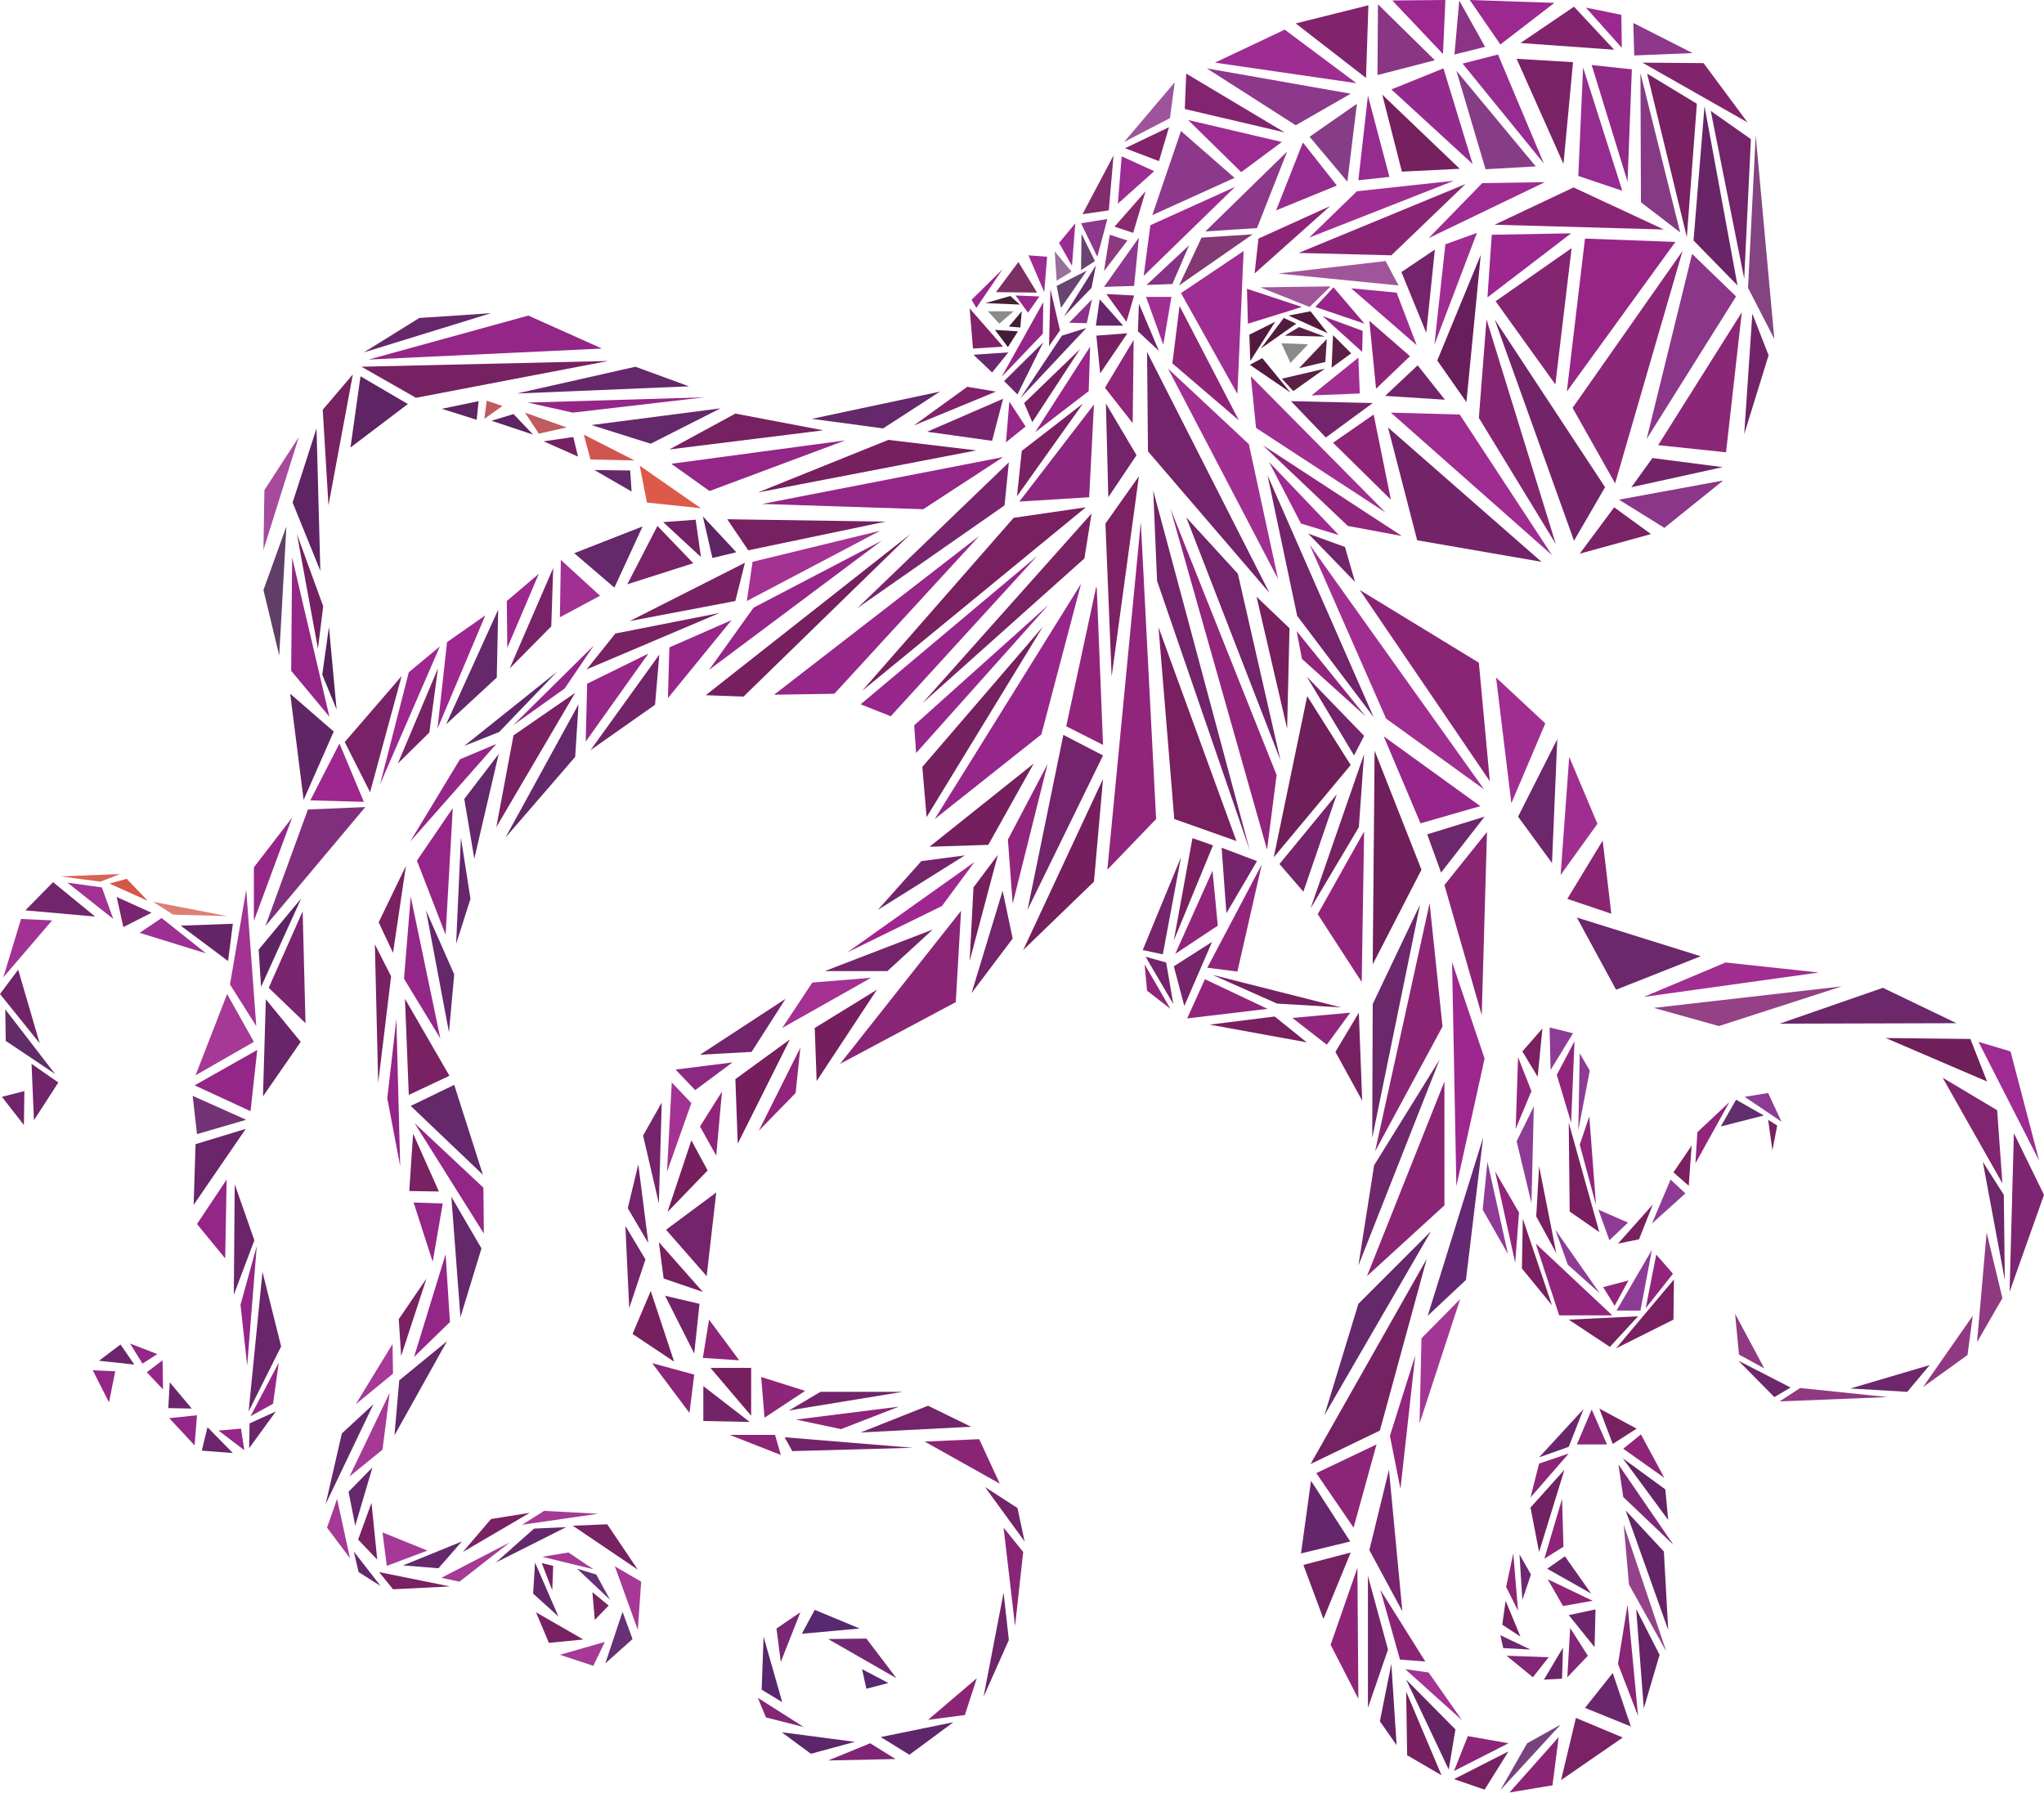
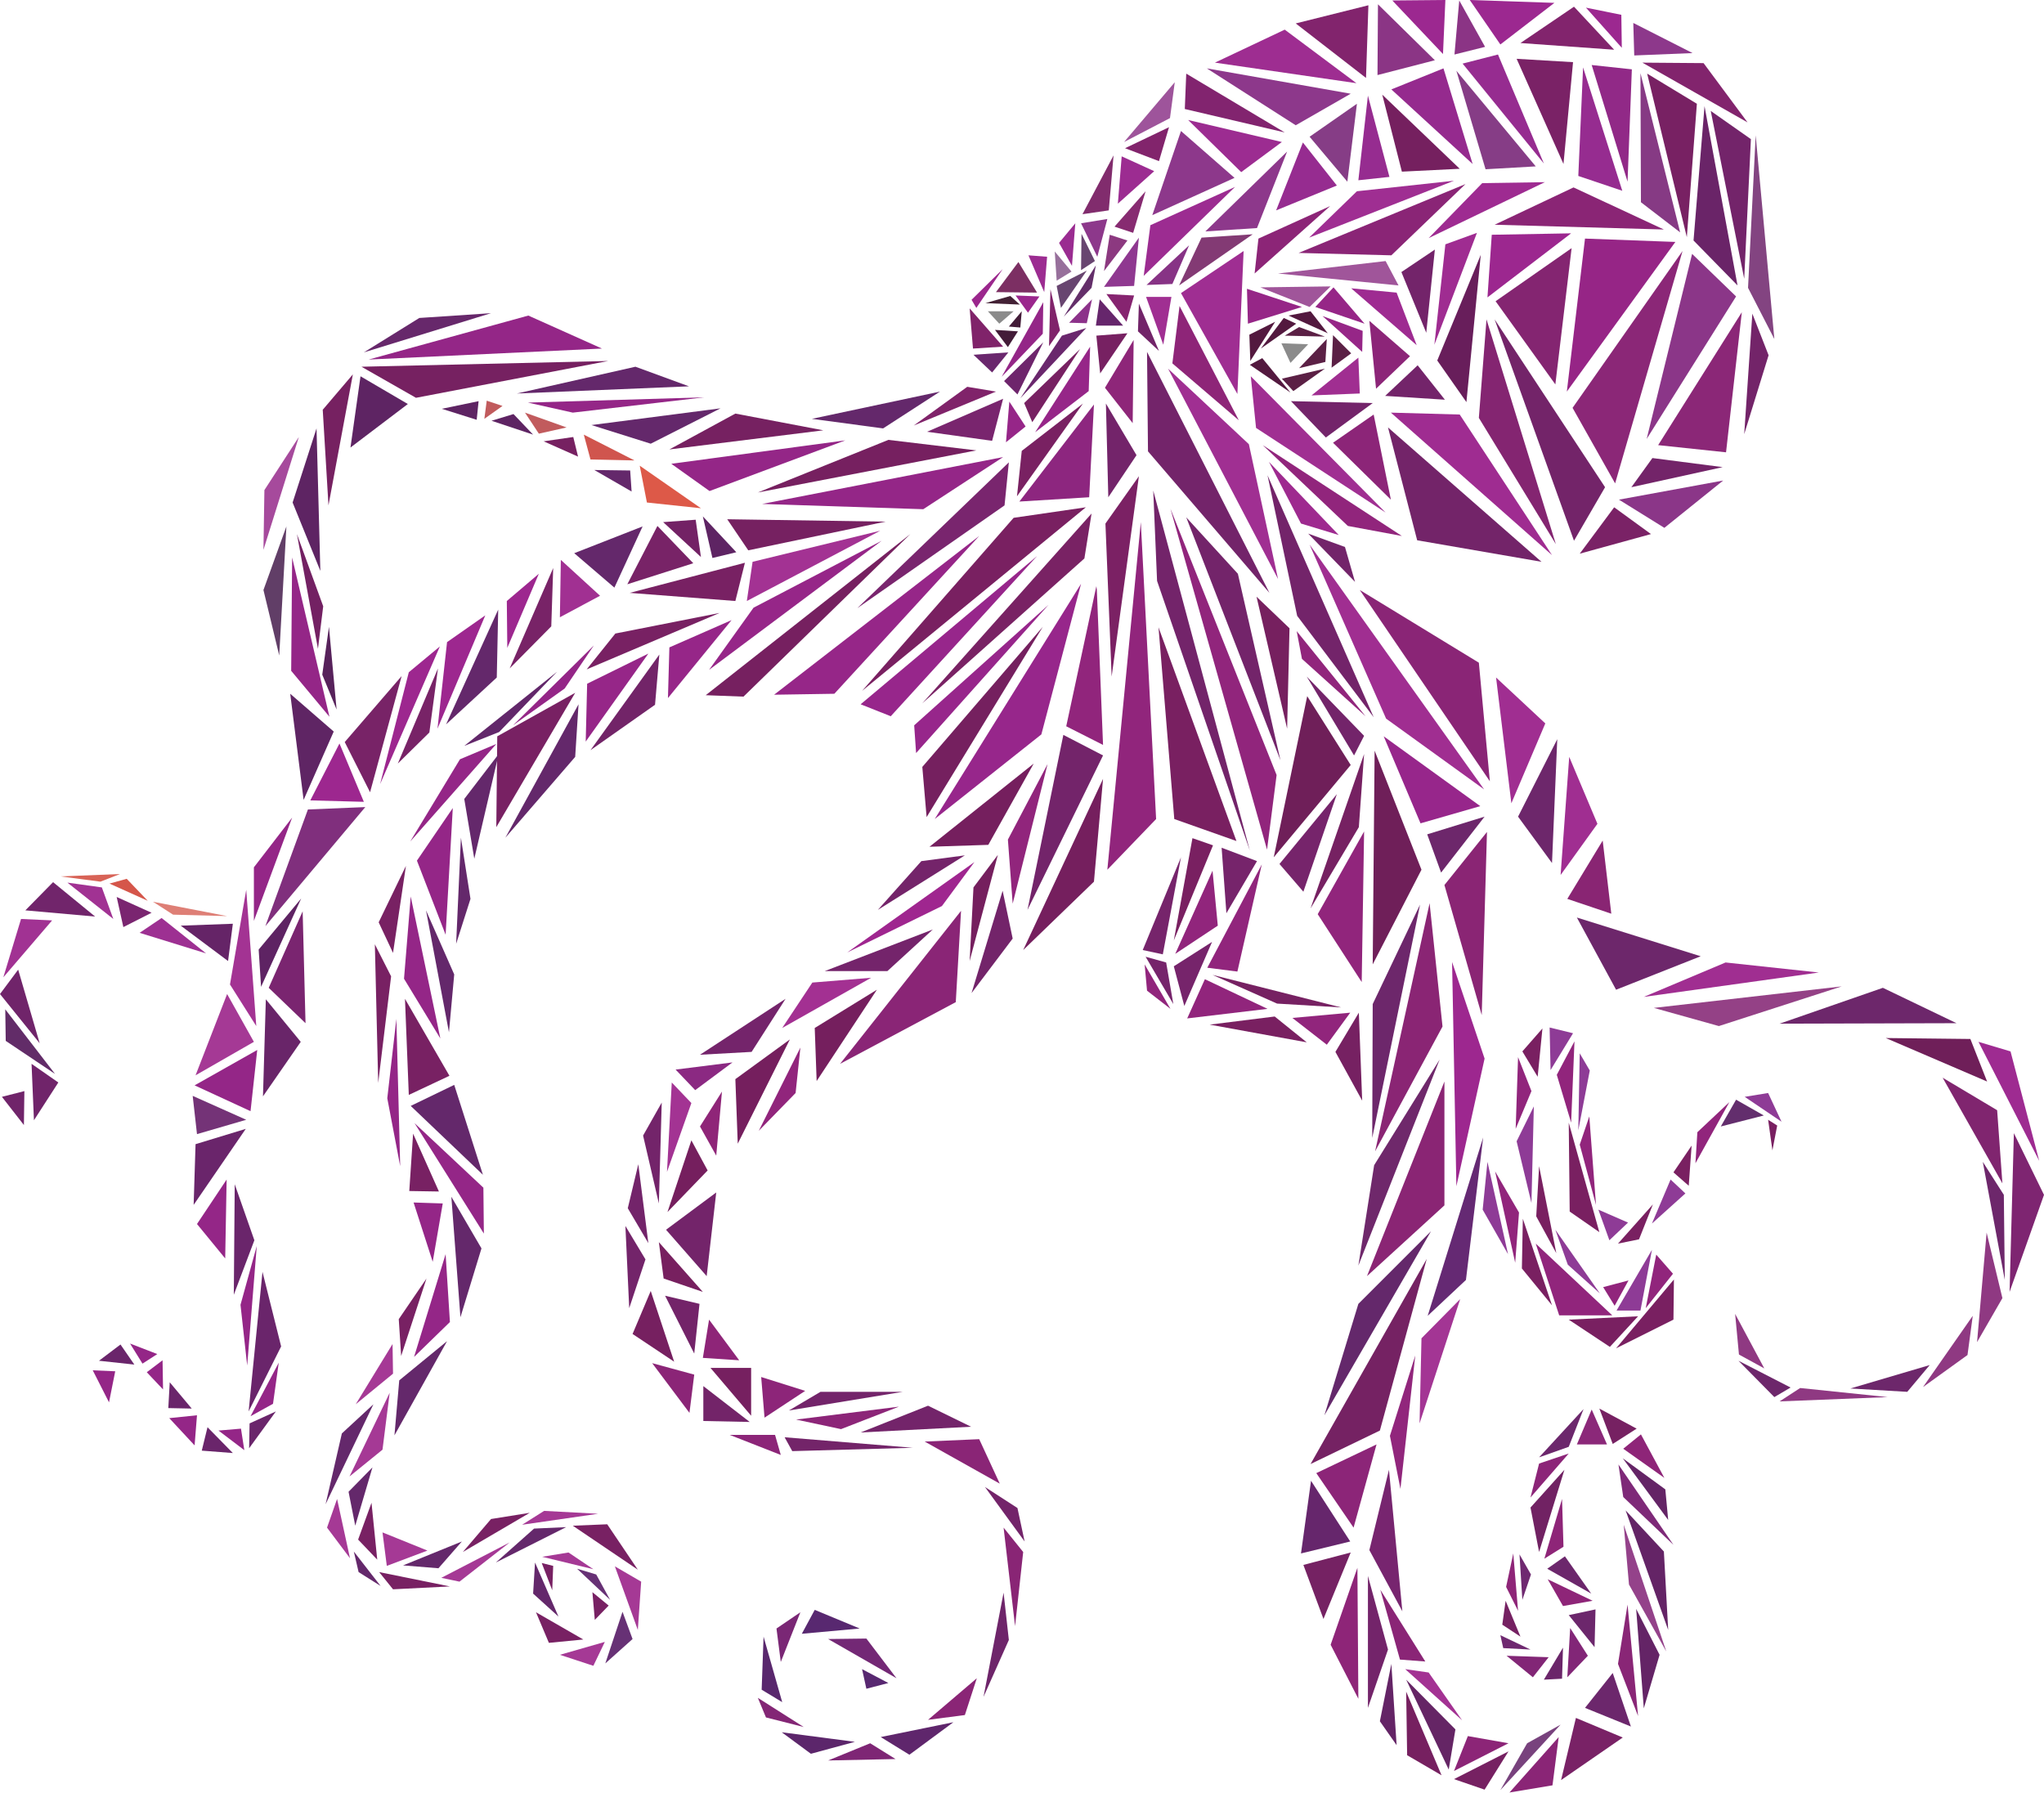
<svg xmlns="http://www.w3.org/2000/svg" version="1.1" id="Layer_1" x="0px" y="0px" viewBox="0 0 427.5 374.9" style="enable-background:new 0 0 427.5 374.9;" xml:space="preserve">
  <style type="text/css">
	.st0{fill:#834481;}
	.st1{fill:#6A2468;}
	.st2{fill:#782163;}
	.st3{fill:#863A84;}
	.st4{fill:#82246D;}
	.st5{fill:#8D388B;}
	.st6{fill:#9C2890;}
	.st7{fill:#8B3485;}
	.st8{fill:#912987;}
	.st9{fill:#962C90;}
	.st10{fill:#7A2266;}
	.st11{fill:#863D86;}
	.st12{fill:#952A8E;}
	.st13{fill:#8B3585;}
	.st14{fill:#9E2D91;}
	.st15{fill:#75205F;}
	.st16{fill:#82246F;}
	.st17{fill:#9C2C91;}
	.st18{fill:#833A74;}
	.st19{fill:#873385;}
	.st20{fill:#9F2E92;}
	.st21{fill:#8C2577;}
	.st22{fill:#732469;}
	.st23{fill:#8B2777;}
	.st24{fill:#962586;}
	.st25{fill:#8A2575;}
	.st26{fill:#9E2B91;}
	.st27{fill:#8A2576;}
	.st28{fill:#962687;}
	.st29{fill:#A02E91;}
	.st30{fill:#73246A;}
	.st31{fill:#A02F92;}
	.st32{fill:#8C2578;}
	.st33{fill:#A0559A;}
	.st34{fill:#53193F;}
	.st35{fill:#9C278F;}
	.st36{fill:#9F2C91;}
	.st37{fill:#681E5B;}
	.st38{fill:#842571;}
	.st39{fill:#8B3688;}
	.st40{fill:#91257C;}
	.st41{fill:#9E2A8F;}
	.st42{fill:#6D276B;}
	.st43{fill:#892573;}
	.st44{fill:#944186;}
	.st45{fill:#6F1F59;}
	.st46{fill:#80256F;}
	.st47{fill:#7E2571;}
	.st48{fill:#8F3982;}
	.st49{fill:#97268B;}
	.st50{fill:#8A2574;}
	.st51{fill:#9D278F;}
	.st52{fill:#652973;}
	.st53{fill:#A33594;}
	.st54{fill:#91267C;}
	.st55{fill:#77256F;}
	.st56{fill:#A33293;}
	.st57{fill:#762162;}
	.st58{fill:#6F286B;}
	.st59{fill:#64286B;}
	.st60{fill:#752263;}
	.st61{fill:#66266C;}
	.st62{fill:#8E2578;}
	.st63{fill:#642466;}
	.st64{fill:#762060;}
	.st65{fill:#652565;}
	.st66{fill:#78427D;}
	.st67{fill:#792266;}
	.st68{fill:#6C276C;}
	.st69{fill:#892676;}
	.st70{fill:#94428A;}
	.st71{fill:#7E2978;}
	.st72{fill:#8B2879;}
	.st73{fill:#712263;}
	.st74{fill:#822677;}
	.st75{fill:#6B266A;}
	.st76{fill:#822676;}
	.st77{fill:#6F2970;}
	.st78{fill:#752162;}
	.st79{fill:#5B2045;}
	.st80{fill:#8B8B8B;}
	.st81{fill:#9E549B;}
	.st82{fill:#722469;}
	.st83{fill:#862470;}
	.st84{fill:#8F3890;}
	.st85{fill:#82246C;}
	.st86{fill:#812C6D;}
	.st87{fill:#872B71;}
	.st88{fill:#8C3980;}
	.st89{fill:#9A2C91;}
	.st90{fill:#684570;}
	.st91{fill:#642F6A;}
	.st92{fill:#97709B;}
	.st93{fill:#80236A;}
	.st94{fill:#942687;}
	.st95{fill:#6E256C;}
	.st96{fill:#6A276D;}
	.st97{fill:#772162;}
	.st98{fill:#8C328A;}
	.st99{fill:#962688;}
	.st100{fill:#8E2679;}
	.st101{fill:#8D267F;}
	.st102{fill:#792162;}
	.st103{fill:#79256E;}
	.st104{fill:#762161;}
	.st105{fill:#67286B;}
	.st106{fill:#5E2463;}
	.st107{fill:#A64A9C;}
	.st108{fill:#732163;}
	.st109{fill:#613E67;}
	.st110{fill:#57225B;}
	.st111{fill:#5F2564;}
	.st112{fill:#802F7D;}
	.st113{fill:#692569;}
	.st114{fill:#6A256B;}
	.st115{fill:#A33393;}
	.st116{fill:#A53995;}
	.st117{fill:#743377;}
	.st118{fill:#652467;}
	.st119{fill:#9D3092;}
	.st120{fill:#7A2570;}
	.st121{fill:#A13293;}
	.st122{fill:#71256B;}
	.st123{fill:#70246A;}
	.st124{fill:#622C68;}
	.st125{fill:#D86357;}
	.st126{fill:#D5564A;}
	.st127{fill:#DE7F76;}
	.st128{fill:#C15B5D;}
	.st129{fill:#D0554E;}
	.st130{fill:#DD5948;}
	.st131{fill:#732265;}
	.st132{fill:#782367;}
	.st133{fill:#A13092;}
	.st134{fill:#722468;}
	.st135{fill:#62276A;}
	.st136{fill:#673175;}
	.st137{fill:#792061;}
	.st138{fill:#792264;}
	.st139{fill:#7B2164;}
	.st140{fill:#751F5E;}
	.st141{fill:#9F268F;}
	.st142{fill:#74246A;}
	.st143{fill:#74246B;}
	.st144{fill:#A33092;}
	.st145{fill:#8B2982;}
	.st146{fill:#8F2578;}
	.st147{fill:#77205F;}
	.st148{fill:#8B2577;}
	.st149{fill:#8D2579;}
	.st150{fill:#892575;}
	.st151{fill:#6E256A;}
	.st152{fill:#5F266C;}
	.st153{fill:#7E2675;}
	.st154{fill:#5C266B;}
	.st155{fill:#832675;}
	.st156{fill:#59276D;}
	.st157{fill:#7A2775;}
	.st158{fill:#582870;}
	.st159{fill:#732875;}
	.st160{fill:#582871;}
	.st161{fill:#76205F;}
	.st162{fill:#7C2F63;}
	.st163{fill:#9B278D;}
	.st164{fill:#431C38;}
	.st165{fill:#432135;}
	.st166{fill:#8E3B96;}
	.st167{fill:#632E6D;}
	.st168{fill:#76246B;}
	.st169{fill:#5E2363;}
</style>
  <g>
    <polygon class="st0" points="367.2,28.3 371.1,70.9 365.6,60.2  " />
    <polygon class="st1" points="354.2,50.3 363.4,59.7 356.5,22.2  " />
    <polygon class="st2" points="344.5,15.4 354.9,21.7 352.8,49.6  " />
    <polygon class="st3" points="343.2,42.3 351.4,48.6 343.1,15.3  " />
    <polygon class="st4" points="365.5,25.6 343.5,13.1 356.3,13.2  " />
    <polygon class="st5" points="341.6,4.8 341.8,11.6 354,11.1  " />
    <polygon class="st6" points="331.7,1.6 339.1,3.1 339.2,10  " />
    <polygon class="st4" points="337.6,10.4 329.2,1.4 318,9  " />
    <polygon class="st6" points="325.1,0.6 313.8,9.3 307.4,0  " />
    <polygon class="st7" points="305.2,0.1 310.6,9.8 304.2,11.4  " />
    <polygon class="st6" points="302.3,0 301.8,11.3 291.2,0.1  " />
    <polygon class="st8" points="341.3,14.5 340.4,38 332.9,13.6  " />
    <polygon class="st9" points="331.1,14.1 339.3,39.9 330.1,36.8  " />
    <polygon class="st10" points="329,13 327,34.3 317.2,12.3  " />
    <polygon class="st9" points="313.3,11.4 305.9,13.3 322.9,34.2  " />
    <polygon class="st11" points="304.6,14.8 321.2,34.8 310.7,35.4  " />
    <polygon class="st12" points="301.9,14.3 308,34.3 291,18.7  " />
    <polygon class="st13" points="288.2,0.9 300.1,12.6 288.1,15.7  " />
    <polygon class="st4" points="286.2,1.1 285.7,16.3 271,4.9  " />
    <polygon class="st14" points="268.7,6.2 283.7,17.4 254.1,13.1  " />
    <polygon class="st15" points="289.1,19.8 305.3,35.3 293.2,35.9  " />
    <polygon class="st9" points="286.1,20 290.6,37 284.1,37.7  " />
    <polygon class="st11" points="283.8,21.7 281.8,38 273.9,28.6  " />
    <polygon class="st9" points="272.5,29.8 279.6,38.8 266.9,44  " />
    <polygon class="st5" points="252.4,14.3 282.5,19.6 271,26.2  " />
    <polygon class="st16" points="248.1,15.4 268.7,27.7 247.8,22.8  " />
    <polygon class="st17" points="248.5,25.1 268.1,29.7 259.6,36  " />
    <polygon class="st5" points="247,27.4 258.2,37.2 241,45  " />
    <polygon class="st5" points="269.2,31.7 262.9,47.7 252.1,48.4  " />
    <polygon class="st17" points="258.3,39.1 240.6,47.1 239.2,57.7  " />
    <polygon class="st18" points="251.3,49.7 262,49 246.6,59.7  " />
    <polygon class="st19" points="248.7,51.3 239.8,59.6 245.2,59.4  " />
    <polygon class="st20" points="260.1,52.5 247,61.3 258.8,82.4  " />
    <polygon class="st21" points="263.2,49.9 262.4,57.2 278.2,43.1  " />
    <polygon class="st20" points="273.8,49.7 283.8,40 304.1,37.8  " />
    <polygon class="st22" points="366.5,65.6 369.9,74.3 364.8,90.8  " />
    <polygon class="st23" points="351.9,52.5 337.8,101.1 328.9,85.3  " />
    <polygon class="st24" points="350.4,50.6 327.7,81.9 331.5,49.9  " />
    <polygon class="st25" points="348,48 329.1,39.2 312.6,47  " />
    <polygon class="st26" points="323.1,38.1 310,38.3 298.8,49.8  " />
    <polygon class="st27" points="306.5,38.5 271.6,52.9 291,53.4  " />
    <polygon class="st28" points="261,67.7 260.8,60.4 272.3,64.2  " />
    <polygon class="st28" points="275.1,64.2 278.9,60.1 285.4,67.7  " />
    <polygon class="st29" points="284.1,74.8 284.4,82.3 274.3,82.7  " />
    <polygon class="st30" points="270,83.9 287.1,84.3 277.3,91.5  " />
    <polygon class="st31" points="261.6,78.7 262.7,89.5 289.8,107.2  " />
    <polygon class="st32" points="278.8,92.6 287.3,86.7 290.9,104.5  " />
    <polygon class="st33" points="267.3,57.2 289.8,54.6 292.5,59.7  " />
    <polygon class="st34" points="269.5,66 274.1,65.1 277.7,69.7  " />
    <polygon class="st35" points="312,49.1 328.6,48.8 311.1,62.2  " />
    <polygon class="st26" points="282.6,60.3 292.1,61.2 296.3,72.2  " />
    <polygon class="st32" points="286.4,67.1 294.9,74.5 287.8,81.3  " />
    <polygon class="st30" points="289.7,82.8 296.5,76.4 302.2,83.6  " />
    <polygon class="st36" points="302.3,51.1 308.9,48.7 300,72.1  " />
    <polygon class="st30" points="298.3,69.6 293.1,56.9 300.1,52.2  " />
    <polygon class="st37" points="300.6,75.4 306.7,84.1 309.7,53.3  " />
    <polygon class="st38" points="312.8,63 328.7,51.9 325.3,80.4  " />
    <polygon class="st22" points="335.7,101.9 329.2,113.1 312.6,66.8  " />
    <polygon class="st23" points="364.3,65.3 346.8,93.1 361,94.6  " />
    <polygon class="st22" points="345.6,95.8 341.2,101.9 360.3,97.7  " />
    <polygon class="st39" points="360.4,100.5 348.1,110.4 338.6,104.5  " />
    <polygon class="st10" points="337.6,106.1 345.3,111.7 330.4,115.8  " />
    <polygon class="st38" points="310.9,66.8 309.3,87.4 325.4,113.8  " />
    <polygon class="st36" points="290.9,86.3 305.3,86.7 324.6,116.1  " />
    <polygon class="st22" points="290.3,89.4 322.4,117.5 296.4,113  " />
    <polygon class="st40" points="293.2,112.1 281.9,110 264.1,93.1  " />
    <polygon class="st41" points="265.4,96.6 280,111.9 272.1,109.5  " />
    <polygon class="st30" points="273.6,111.6 281.3,114.4 283.4,121.7  " />
    <polygon class="st27" points="284.4,123.4 309.3,138.6 311.6,163.4  " />
    <polygon class="st29" points="273.9,113.9 310.4,165.1 289.9,150.3  " />
    <polygon class="st29" points="312.9,141.7 323.2,151.3 316.1,168  " />
    <polygon class="st42" points="325.7,154.6 324.6,180.5 317.5,170.8  " />
    <polygon class="st29" points="328.2,158.3 326.4,183 334.1,172.3  " />
    <polygon class="st43" points="335.2,175.8 327.8,188 337,191.1  " />
    <polygon class="st42" points="329.8,191.9 355.7,200 338,207  " />
    <polygon class="st29" points="360.9,201.3 343.8,208.5 380.4,203.4  " />
    <polygon class="st44" points="345.9,210.8 359.5,214.6 385.2,206.3  " />
    <polygon class="st42" points="393.8,206.6 372.2,214.1 409.2,214  " />
    <polygon class="st45" points="394.1,217.1 412.1,217.3 415.6,226.2 394.4,217.1  " />
    <polygon class="st26" points="413.8,217.9 420.5,219.9 426.5,242.8  " />
    <polygon class="st46" points="406.3,225.4 417.7,232.2 418.8,247.5  " />
    <polygon class="st47" points="421.2,237 427.5,249.9 420.3,270.2  " />
    <polygon class="st42" points="414.7,243 419.1,249.9 419.3,267.7  " />
    <polygon class="st48" points="415.5,257.8 418.8,271.5 413.5,280.7  " />
    <polygon class="st48" points="412.6,275.2 411.5,283.4 402.2,290.1  " />
    <polygon class="st42" points="403.6,285.5 398.9,291.1 387,290.4  " />
    <polygon class="st48" points="394.8,292.2 376.5,290.3 372.2,293.1  " />
    <polygon class="st42" points="374.5,290.2 371.1,292.2 363.6,284.6  " />
    <polygon class="st48" points="363.7,283.3 369,286.2 362.9,274.8  " />
    <polygon class="st49" points="309.6,168.6 289.4,154 297.1,172.2  " />
    <polygon class="st42" points="310.5,170.8 298.5,174.5 301.4,182.5  " />
    <polygon class="st50" points="311,174 309.9,212.3 302.1,185.1  " />
    <polygon class="st51" points="303.7,201.2 310.5,221.4 304.6,248.1  " />
    <polygon class="st52" points="310.2,237.9 306.6,267.7 298.6,275.2  " />
    <polygon class="st53" points="305.4,271.7 296.9,297.7 297.3,279.9  " />
    <polygon class="st54" points="296,283.5 292.9,311.4 290.7,300.3  " />
    <polygon class="st55" points="290.5,307.4 293.3,337 286.4,324.2  " />
    <polygon class="st27" points="288.7,332.5 298.1,347.5 292.8,347.1  " />
    <polygon class="st56" points="293.9,349.1 298.8,349.8 305.8,359.8  " />
    <polygon class="st30" points="265.1,99.4 287.3,150 271.3,128.8  " />
    <polygon class="st40" points="271.2,132 285.6,149.8 272.3,137.8  " />
    <polygon class="st30" points="273.3,141.5 285.3,153.9 283.2,158  " />
    <polygon class="st45" points="273.4,145.6 266.4,179.3 282.5,160  " />
    <polygon class="st45" points="287.5,157 297.3,181.9 287.1,201.7  " />
    <polygon class="st57" points="285.3,157.7 274.1,190 284.2,173  " />
    <polygon class="st40" points="285.3,173.9 275.6,191.2 284.8,205.4  " />
    <polygon class="st42" points="297,189.2 287.1,210 287,238  " />
    <polygon class="st50" points="299,188.9 287.6,240.8 301.7,214.7  " />
    <polygon class="st58" points="301.1,221.6 287.4,243.7 284.1,264.7  " />
    <polygon class="st50" points="302.1,226.2 285.9,266.9 302.1,252.1  " />
    <polygon class="st59" points="299.3,257.5 284.1,272.7 277,296  " />
    <polygon class="st60" points="298.4,263.3 274.1,306.2 288.6,299.2  " />
    <polygon class="st32" points="287.9,302.1 283.1,319.5 275.3,308.1  " />
    <polygon class="st61" points="274.2,309.7 282.4,322.4 272.1,324.9  " />
    <polygon class="st60" points="272.6,327.3 276.8,338.6 282.5,324.7  " />
    <polygon class="st62" points="283.9,327.9 278.3,344 284.1,355.3  " />
    <polygon class="st30" points="286.1,329.6 286.1,357.2 290.3,345  " />
    <polygon class="st63" points="291,348 288.6,360 292.1,365  " />
    <polygon class="st64" points="294.1,353.8 294.3,367.1 301.5,371.3  " />
    <polygon class="st65" points="294.1,351.3 304.4,361.7 303,370.1  " />
    <polygon class="st21" points="307,363.1 315.5,364.6 304.1,370.4  " />
    <polygon class="st57" points="304.1,372.1 315.5,366.3 310.5,374.3  " />
    <polygon class="st66" points="319.4,364.6 326.4,360.7 313.8,374.4  " />
    <polygon class="st27" points="326,363.3 315.7,374.9 324.7,373.4  " />
    <polygon class="st67" points="329.6,359.3 326.5,372.3 339.4,363.4  " />
    <polygon class="st68" points="331.5,357.2 337.3,349.9 341.1,361.1  " />
    <polygon class="st69" points="338.4,348 340.4,335.6 342.6,358.9  " />
    <polygon class="st63" points="342.2,336.5 343.8,357.3 347.1,346.1  " />
    <polygon class="st70" points="339.6,318.9 340.7,331.4 348.5,345.4  " />
    <polygon class="st63" points="340,315.9 348.9,340.9 348,324.5  " />
    <polygon class="st71" points="339.5,313.1 338.5,306.3 350,323.1  " />
    <polygon class="st63" points="339.4,305 348.9,317.9 348.3,311.5  " />
    <polygon class="st62" points="339.5,303 348.1,309.1 343.2,300  " />
    <polygon class="st57" points="337.3,302 342.3,298.8 334.5,294.6  " />
    <polygon class="st72" points="332.9,294.8 336.1,302.1 329.8,302.1  " />
    <polygon class="st68" points="331.2,294.7 328.1,302.6 321.9,304.8  " />
    <polygon class="st32" points="321.9,306.1 328.1,304 320.1,313.2  " />
    <polygon class="st73" points="320.1,315.3 327.2,307.4 321.9,324.6  " />
    <polygon class="st62" points="323,326 326.7,313.5 327,323.5  " />
    <polygon class="st68" points="323.6,328.1 327.3,325.5 332.8,333.3  " />
    <polygon class="st62" points="323.7,330.3 333.1,334.8 326.9,335.9  " />
    <polygon class="st68" points="328.1,337.8 333.7,336.6 333.5,344.5  " />
    <polygon class="st74" points="328.4,340.5 332.1,346.3 327.8,350.8  " />
    <polygon class="st75" points="326.9,344.6 326.7,351.1 322.9,351.3  " />
    <polygon class="st76" points="323.9,346.6 320.6,350.8 315.1,346.3  " />
    <polygon class="st77" points="320.1,345 314.4,344.7 313.8,342  " />
    <polygon class="st78" points="314.2,339.8 314.9,334.8 318,342.3  " />
    <polygon class="st62" points="315,331.9 316.5,324.9 317.5,336.9  " />
    <polygon class="st77" points="317.8,325.1 318.4,334.6 320.2,329.3  " />
    <polygon class="st34" points="271.1,67.7 268.5,66.5 263.7,72.9  " />
    <polygon class="st34" points="261.4,76.3 264,74.9 269.9,82.1  " />
    <polygon class="st79" points="268.1,79.2 277.1,77.1 270.5,81.8  " />
    <polygon class="st79" points="277.5,70.9 271.7,77 277.2,75.7  " />
    <polygon class="st80" points="268,71.8 273.6,72 269.9,75.9  " />
    <polygon class="st81" points="245.7,17.2 244.7,24.7 235.1,29.7  " />
    <polygon class="st34" points="266.7,67.3 261.3,70 261.5,75.5  " />
    <polygon class="st79" points="268.7,70.2 277.1,70.4 271.7,68.4  " />
    <polygon class="st33" points="263.6,60.1 278.3,59.9 273.9,64.2  " />
    <polygon class="st28" points="276.6,66.1 285,69.2 284.9,73.6  " />
    <polygon class="st39" points="353.9,53.1 363.1,62 344.4,91.8  " />
    <polygon class="st30" points="357.8,23.2 364.8,58.3 366.2,29.1  " />
    <polygon class="st62" points="246.7,64 245.2,76 259.1,87.9  " />
    <polygon class="st31" points="245,62.1 243.3,72.1 239.7,62.1  " />
    <polygon class="st82" points="238.2,63.5 238,69.3 242.4,73.4  " />
    <polygon class="st83" points="237.2,61.8 235.6,67.3 231.4,61.5  " />
    <polygon class="st84" points="238.2,49.7 237.2,59.8 230.9,60  " />
    <polygon class="st85" points="244.5,26.6 235.3,31 242.4,33.7  " />
    <polygon class="st17" points="234.6,32.7 241.4,35.8 233.8,42.6  " />
    <polygon class="st86" points="232.9,32.5 231.9,44 226.4,44.8  " />
    <polygon class="st5" points="226.1,46.7 231.6,45.8 229.5,53.7  " />
    <polygon class="st87" points="233.1,47.4 239.6,40 237,48.7  " />
    <polygon class="st88" points="232.1,49.1 230.9,56.7 235.8,50.3  " />
    <polygon class="st89" points="221.5,50.8 224.9,46.7 224.2,55.6  " />
    <polygon class="st90" points="226.2,48.9 229,54.6 226.1,56.5  " />
    <polygon class="st91" points="229.2,55.5 228.3,60.2 222.5,66.2  " />
    <polygon class="st90" points="227.3,56.6 221.9,64.4 221,59.8  " />
    <polygon class="st92" points="220.6,52.6 224.1,56.8 221,58.7  " />
    <polygon class="st17" points="219,53.7 215.1,53.4 218.4,61.1  " />
    <polygon class="st93" points="219.7,60.5 221.7,69.1 219.4,72.4  " />
    <polygon class="st94" points="218.2,63.2 218.1,69.8 209.5,78.8  " />
    <polygon class="st95" points="210,79.7 212.8,82.5 218.2,71.6  " />
    <polygon class="st96" points="213.4,83.3 222.1,70.2 227.2,68.6  " />
    <polygon class="st97" points="214.2,84.3 215.9,88.3 225.9,73  " />
    <polygon class="st98" points="223.6,67.5 228.4,62.6 227.3,67.6  " />
    <polygon class="st61" points="230,62.6 234.9,68.1 229.2,68.1  " />
    <polygon class="st97" points="229.3,70.2 235.8,69.7 230.1,78.1  " />
    <polygon class="st99" points="228,72.5 227.7,81.8 216.5,90.4  " />
    <polygon class="st100" points="231.1,81.1 237.1,71.1 236.9,88.5  " />
    <polygon class="st31" points="244.3,77.1 261.2,92.9 267.3,121.1  " />
    <polygon class="st30" points="239.9,73.6 265.5,124 240.1,94.4  " />
    <polygon class="st30" points="231.3,84.4 237.7,95.2 231.8,104  " />
    <polygon class="st101" points="228.8,84.6 227.8,104 213.2,104.9  " />
    <polygon class="st102" points="226.5,84.4 212.7,103.8 213.7,94.3  " />
    <polygon class="st99" points="211.1,84 214.5,89.2 210.4,92.5  " />
    <polygon class="st103" points="209.8,83.4 207.5,92.2 193.9,90.3  " />
    <polygon class="st93" points="208.3,81.9 202.3,80.9 191.1,89  " />
    <polygon class="st59" points="196.6,81.9 169.8,87.6 184.7,89.6  " />
    <polygon class="st64" points="185.8,92 204.2,94.2 158.5,103  " />
    <polygon class="st94" points="209.8,95.6 193.1,106.5 159.4,105.4  " />
    <polygon class="st94" points="176.8,92.1 148.4,102.7 140.4,97  " />
    <polygon class="st104" points="172.2,90 153.8,86.5 140,94  " />
    <polygon class="st59" points="150.7,85.4 136.1,92.8 123.7,88.9  " />
    <polygon class="st94" points="147.3,83.1 119.8,86.3 110.4,84.2  " />
    <polygon class="st59" points="144.1,80.8 108.1,82.3 132.9,76.7  " />
    <polygon class="st104" points="127.2,75.5 87,83.2 75.6,76.7  " />
    <polygon class="st94" points="125.9,72.9 110.5,66 77.1,75.2  " />
    <polygon class="st105" points="102.7,65.5 87.7,66.5 76.1,73.7  " />
    <polygon class="st106" points="75.4,78.7 85.3,84.5 73.3,93.6  " />
    <polygon class="st104" points="73.8,78.3 68.7,105.7 67.5,85.7  " />
    <polygon class="st106" points="66.2,89.6 67,119.4 61.2,105.1  " />
    <polygon class="st107" points="62.5,91.4 55.1,115 55.3,102.5  " />
    <polygon class="st108" points="62.1,111.7 67.6,126.8 66.5,135.7  " />
    <polygon class="st109" points="59.9,110.1 58.4,137.1 55.1,123.4  " />
    <polygon class="st94" points="61.1,116.6 60.9,140.3 68.9,149.9  " />
    <polygon class="st110" points="68.8,131.1 67.4,141.1 70.4,148.4  " />
    <polygon class="st111" points="60.7,145.1 69.8,153 63.5,167.3  " />
    <polygon class="st51" points="71,155.5 76.1,167.7 64.9,167.4  " />
    <polygon class="st112" points="64.4,169.3 76.4,168.8 55.5,193.7  " />
    <polygon class="st94" points="61.1,171 53.1,192.6 53.1,181.4  " />
    <polygon class="st113" points="55.6,209 62.9,217.9 55,229.3  " />
    <polygon class="st94" points="53.8,219.6 52.4,232.4 40.7,227  " />
    <polygon class="st114" points="51.4,236.1 40.5,252 40.9,239.3  " />
    <polygon class="st94" points="47.4,246.7 41.2,256 47.1,263.2  " />
    <polygon class="st115" points="51.5,186.1 53.6,214.6 48.1,205.9  " />
    <polygon class="st116" points="47.5,207.9 53.1,217.9 40.9,224.9  " />
    <polygon class="st117" points="51.5,234.2 41.2,237.2 40.3,229.2  " />
    <polygon class="st118" points="48.7,193.2 47.7,201 37.8,193.6  " />
    <polygon class="st119" points="33.8,192 43.1,199.4 29.2,195.1  " />
    <polygon class="st120" points="31.7,190.9 25.8,193.9 24.4,187.6  " />
    <polygon class="st121" points="21.3,185.6 23.7,192.2 14.1,184.6  " />
    <polygon class="st122" points="11.1,184.5 19.9,191.7 5.3,190.4  " />
    <polygon class="st121" points="4.4,192.2 10.9,192.5 0.7,204.4  " />
    <polygon class="st123" points="3.8,202.8 0,207.9 8.3,218.2  " />
    <polygon class="st124" points="1.1,211.1 1.2,217.7 11.5,224.6  " />
    <polygon class="st123" points="6.6,222.5 12.2,226.4 7.1,234.3  " />
    <polygon class="st123" points="5.1,228.2 5,235.3 0.4,229.4  " />
    <polygon class="st125" points="12.7,183.3 25.1,182.8 21,184.4  " />
    <polygon class="st126" points="22.9,184.8 26.5,183.8 30.9,188.4  " />
    <polygon class="st127" points="32,188.6 36.2,191.3 47.5,191.6  " />
    <polygon class="st106" points="92.4,85.5 100.1,83.9 99.7,87.8  " />
    <polygon class="st128" points="101.8,83.8 101.3,87.6 105.1,84.9  " />
    <polygon class="st106" points="102.8,88 107.4,86.6 111.5,90.9  " />
    <polygon class="st128" points="109.8,86.3 118.5,89.4 112.7,90.7  " />
    <polygon class="st104" points="113.7,92.3 119.9,91.4 120.9,95.5  " />
    <polygon class="st129" points="122.1,90.9 123.5,96.1 132.7,96.3  " />
    <polygon class="st59" points="124.3,98.3 131.8,98.4 132.1,102.8  " />
    <polygon class="st130" points="133.8,97.4 135.3,105.1 146.6,106.3  " />
    <polygon class="st106" points="147,108 149,116.7 154,115.5  " />
    <polygon class="st131" points="145.5,108.7 146.6,116.5 138.7,109.2  " />
    <polygon class="st132" points="137.5,110 145,117.8 131.2,122.2  " />
    <polygon class="st59" points="134.4,110.1 128.5,122.9 120.1,115.7  " />
    <polygon class="st133" points="117.3,117.1 125.5,124.6 117.1,129.1  " />
    <polygon class="st132" points="115.7,118.8 115.3,131 106.6,139.8  " />
    <polygon class="st51" points="112.7,120 106.1,135.5 106,125.7  " />
    <polygon class="st104" points="152.1,108.6 156.5,115.1 185.2,109.1  " />
    <polygon class="st56" points="184.1,111 157.4,117.5 156.2,125.7  " />
-     <path class="st99" d="M184.4,113.1l-26.8,14l-9.3,13L184.4,113.1z" />
-     <path class="st2" d="M155.8,117.7l-2,8l-22.1,4.2L155.8,117.7z" />
+     <polygon class="st99" points="184.4,113.1 157.6,127.1 148.3,140.1 184.4,113.1" />
+     <polygon class="st2" points="155.8,117.7 153.8,125.7 131.7,124" />
    <polygon class="st2" points="150.5,128.2 128.7,132.5 122.7,140  " />
    <polygon class="st99" points="153,129.7 140,135.4 139.7,146  " />
    <polygon class="st134" points="137.9,136.9 137,147.4 123.5,156.9  " />
    <polygon class="st99" points="135.6,136.7 122.8,143 122.5,155.1  " />
    <polygon class="st59" points="121,147.3 120.3,158.3 105.7,175.2  " />
-     <path class="st2" d="M120.3,144.9L103.8,173l3.6-19.2L120.3,144.9z" />
+     <polygon class="st2" points="120.3,144.9 103.8,173 104,154 120.3,144.9" />
    <polygon class="st94" points="124.2,135 118.1,144 107.3,151.7  " />
    <polygon class="st135" points="116.5,140.5 97.1,156 104.4,153.1  " />
    <polygon class="st94" points="103.8,155.6 96.2,158.8 85.8,176  " />
    <polygon class="st59" points="104.3,157.7 97.1,167.1 99.2,179.6  " />
    <polygon class="st59" points="98.4,188 95.4,197.4 96.4,175.2  " />
    <polygon class="st94" points="94.7,169 93.2,195.5 87.2,180  " />
    <polygon class="st59" points="89.1,190.4 95,203.8 93.9,215.9  " />
    <polygon class="st94" points="85.9,187.5 84.5,204.7 92.1,217.2  " />
    <polygon class="st2" points="84.9,181.1 79.2,192.9 82.2,199.3  " />
    <polygon class="st2" points="81.8,204.2 78.4,197.5 79.1,226.5  " />
    <polygon class="st2" points="84.7,208.9 94,225 85.5,229  " />
    <polygon class="st94" points="82.9,213.1 83.7,243.9 81,229.7  " />
    <polygon class="st59" points="85.9,231.3 95,226.9 101,245.7  " />
    <polygon class="st94" points="86.7,234.9 101.1,248.4 101.2,258  " />
    <polygon class="st2" points="86.4,237.1 91.8,249.2 85.6,249.1  " />
    <polygon class="st94" points="86.5,251.5 92.6,251.7 90.5,263.9  " />
    <polygon class="st59" points="94.4,250.3 100.7,261.1 96.3,275.5  " />
    <polygon class="st94" points="93.2,262.3 94.1,276.5 86.6,283.8  " />
    <polygon class="st2" points="89.2,267.4 83.9,283.6 83.4,275.9  " />
    <polygon class="st59" points="93.5,280.5 83.5,288.7 82.5,300.2  " />
    <polygon class="st116" points="81.5,291.3 80,303.2 73.1,308.8  " />
    <polygon class="st116" points="82.1,281.1 82.2,287.3 74.4,293.7  " />
    <polygon class="st59" points="78.1,293.7 71.5,299.8 68.1,314.6  " />
    <polygon class="st59" points="77.9,306.9 72.9,312 74.3,319.1  " />
    <polygon class="st116" points="70.5,313.5 68.4,319.5 73.2,325.9  " />
    <polygon class="st2" points="77.7,314.3 74.9,322 78.9,326.2  " />
    <polygon class="st116" points="80,320.5 80.9,327.5 89.4,324.3  " />
    <polygon class="st59" points="84.3,327.4 91.7,328 96.6,322.4  " />
    <polygon class="st2" points="96.8,324.6 102.7,317.7 110.8,316.4  " />
    <polygon class="st116" points="109.2,318.9 113.8,316 125.1,316.6  " />
    <polygon class="st2" points="119.8,319.1 127,318.8 133.4,328.3  " />
    <polygon class="st59" points="74,324.5 75,328.8 79.6,331.7  " />
    <polygon class="st2" points="79.3,328.8 82.2,332.4 94.1,331.8  " />
    <polygon class="st116" points="92.3,330 96.1,330.8 106.6,322.6  " />
    <polygon class="st59" points="103.7,326.8 111.7,319.7 118.4,319.4  " />
    <polygon class="st116" points="113.4,325.6 118.9,324.7 124.1,328.2  " />
    <polygon class="st136" points="120.7,328.1 124.7,329.3 127.6,334.6  " />
    <polygon class="st116" points="128.6,327.6 134.1,330.8 133.4,340.9  " />
    <polygon class="st136" points="130.2,337.1 132.3,342.8 126.6,347.9  " />
    <polygon class="st116" points="126.5,343.4 124.1,348.4 117.1,346.1  " />
    <polygon class="st2" points="122,342.9 114.8,343.6 112.1,337.2  " />
    <polygon class="st59" points="116.8,338.1 111.5,333.3 111.9,326.8  " />
    <polygon class="st2" points="113.3,326.9 115.5,332.6 115.7,327.5  " />
    <polygon class="st2" points="123.9,333 127.3,335.8 124.4,338.8  " />
    <polygon class="st103" points="211,96.7 179.3,127.2 210.1,105.7  " />
    <polygon class="st64" points="147.6,145.4 190.4,111.7 155.5,145.7  " />
    <polygon class="st99" points="161.9,145.3 204.8,112.1 174.5,145.1  " />
    <polygon class="st137" points="212,108.3 227.1,106.1 180.3,144.5  " />
    <polygon class="st49" points="180,147.3 186.3,149.8 216.9,116.3  " />
    <polygon class="st138" points="228.3,107.4 226.8,116.8 192.9,147.1  " />
    <polygon class="st49" points="191.2,151.7 191.6,157.5 219.3,126.5  " />
    <polygon class="st15" points="192.9,160.4 193.8,170.9 218.1,131.1  " />
    <polygon class="st49" points="195.5,171.3 226.1,122.1 217.8,153.6  " />
    <polygon class="st139" points="231.2,109.5 238.2,99.6 232.5,141.5  " />
    <polygon class="st40" points="229.3,122.6 229.4,123.3 230.7,155.8 223,151.9  " />
    <polygon class="st30" points="222.4,153.7 230.7,158 214.9,190.3  " />
    <polygon class="st140" points="216.2,159.7 206.7,176.7 194.4,177.1  " />
    <polygon class="st40" points="210.8,175.6 219.1,159.8 211.8,189  " />
    <polygon class="st140" points="214,198.7 230.7,162.9 228.8,184.4  " />
    <polygon class="st30" points="209.7,186.3 211.8,196.3 203.2,207.7  " />
    <polygon class="st140" points="208.7,178.8 202.8,201 203.6,185.6  " />
    <polygon class="st141" points="203.8,180.3 197,189.5 177.2,199.2  " />
    <polygon class="st142" points="201.8,178.9 183.6,190.3 192.7,180.1  " />
    <polygon class="st27" points="201,190.5 199.9,209.6 175.7,222.5  " />
    <polygon class="st143" points="195.1,194.4 185.6,203.1 172.5,203.1  " />
    <polygon class="st144" points="182.2,204.5 163.6,215 169.9,205.5  " />
    <polygon class="st143" points="164.3,208.9 157.2,220 146.4,220.6  " />
    <polygon class="st140" points="170.4,215 170.8,226.1 183.4,207  " />
    <polygon class="st40" points="167.4,219.1 166.4,228.6 158.7,236.5  " />
    <polygon class="st140" points="165.2,217.4 154.3,239.2 153.8,225.7  " />
    <polygon class="st145" points="153.2,222.2 145.4,228 141.3,223.7  " />
    <polygon class="st115" points="144.6,230.7 139.5,245.1 140.5,226.4  " />
    <polygon class="st146" points="146.4,235.6 151,228.3 149.8,241.7  " />
    <polygon class="st140" points="144.6,238.5 148,244.8 139.6,253.5  " />
    <polygon class="st30" points="138.4,230.6 137.8,251.7 134.5,237.5  " />
    <polygon class="st30" points="130.8,256.4 135,263.4 131.6,273.6  " />
    <polygon class="st30" points="139.3,257.2 149.8,249.4 147.8,266.9  " />
    <polygon class="st147" points="137.8,259.8 138.8,267.4 147,270.2  " />
    <polygon class="st22" points="139.1,271 145.2,283.1 146.3,272.7  " />
    <polygon class="st64" points="136.1,270 141,284.8 132.3,279  " />
    <polygon class="st62" points="148.3,276 154.6,284.5 147,284  " />
    <polygon class="st148" points="136.4,285.1 145.2,287.5 144.2,295.5  " />
    <polygon class="st22" points="147.1,289.9 147.1,297.2 156.8,297.4  " />
    <polygon class="st64" points="148.6,286.1 157.1,286.1 157.1,296.1  " />
    <polygon class="st149" points="159.2,288 159.9,296.5 168.4,290.9  " />
    <polygon class="st32" points="152.6,300.1 162.1,300.1 163.3,304.3  " />
    <polygon class="st22" points="164.1,300.6 165.7,303.5 190.9,302.8  " />
    <polygon class="st30" points="165,295 171.6,291.1 188.8,291.1  " />
    <polygon class="st32" points="166.5,296.9 175.9,298.9 188,294.2  " />
    <polygon class="st30" points="180,299.6 194.1,294 203.1,298.4  " />
    <polygon class="st27" points="193.4,301.5 204.8,301 209.1,310.3  " />
    <path class="st30" d="M206,311l6.8,4.4l1.5,7L206,311z" />
    <polygon class="st150" points="209.9,319.5 214,324.6 212.3,340.1  " />
    <polygon class="st151" points="209.9,333.1 211,343 205.7,354.9  " />
    <polygon class="st27" points="204.3,351 201.8,358.7 194.1,359.7  " />
    <polygon class="st152" points="199.4,360.2 190.2,367 184.2,363.3  " />
    <polygon class="st153" points="182,364.6 187.3,367.9 173.2,368.2  " />
    <polygon class="st154" points="178.8,364.3 169.6,366.8 163.5,362.3  " />
    <polygon class="st155" points="168.1,361.2 160.2,359.2 158.5,355.1  " />
    <polygon class="st156" points="163.6,356 159.3,353.4 159.7,342.3  " />
    <polygon class="st157" points="163.3,347.6 162.4,340.6 167.4,337.2  " />
    <polygon class="st158" points="167.7,341.7 170.4,336.7 179.8,340.6  " />
    <polygon class="st159" points="173.2,342.8 181.2,342.7 187.5,351  " />
    <polygon class="st160" points="180.3,349.1 185.8,352 181.2,353.2  " />
    <polygon class="st40" points="238.6,109.2 241.8,171.3 231.6,181.9  " />
    <polygon class="st30" points="241.2,102.6 242,121.5 261.4,177.9  " />
    <polygon class="st137" points="242.3,131.2 245.6,171.3 258.6,175.9  " />
    <polygon class="st40" points="244.8,106.4 265,177.7 267,162.1  " />
    <polygon class="st30" points="248.1,108.2 267.8,159 258.9,120  " />
    <polygon class="st161" points="262.8,124.8 269.7,131.4 269.2,152.4  " />
    <polygon class="st162" points="216.9,61.2 213,54.8 208.3,61.1  " />
    <polygon class="st163" points="209.7,56.3 204.2,64.4 203.2,62.7  " />
    <polygon class="st93" points="202.8,64.5 209.8,72.5 203.5,72.9  " />
    <polygon class="st96" points="203.6,74.2 210.9,73.7 207.5,77.9  " />
    <polygon class="st164" points="208.1,69 212.9,69.3 210.8,72.6  " />
    <polygon class="st164" points="211,68.3 213.4,68.5 213.7,65.1  " />
    <polygon class="st165" points="211.3,61.9 206.1,63.4 213.3,63.7  " />
    <polygon class="st80" points="206.6,65.1 212,65.1 209,67.7  " />
    <polygon class="st94" points="45.7,299.2 50.4,298.8 51.1,303.3  " />
    <polygon class="st114" points="43.4,298.5 48.7,303.9 42.2,303.4  " />
    <polygon class="st94" points="41.2,296 40.7,302.3 35.4,296.6  " />
    <polygon class="st114" points="40.1,294.6 35.2,294.5 35.5,289.1  " />
    <polygon class="st94" points="34.1,290.6 34,284.5 30.7,287  " />
    <polygon class="st94" points="29.8,285.2 32.9,283.2 27.2,281  " />
    <polygon class="st114" points="25.2,281.2 28.1,285.4 20.7,284.6  " />
    <polygon class="st94" points="19.4,286.6 24.1,286.8 22.8,293.3  " />
    <polygon class="st132" points="72.1,155.2 84,141.4 77.4,165.7  " />
    <polygon class="st59" points="104.2,127.5 103.9,141.7 93.3,151.5  " />
    <polygon class="st51" points="101.5,128.7 91.5,152.4 93.5,134.3  " />
    <polygon class="st51" points="85.5,140.6 92,135.2 79.5,164  " />
    <polygon class="st132" points="83.2,159.7 91.6,139.8 89.8,153.2  " />
    <polygon class="st114" points="49.1,247.1 48.9,270.8 53.2,259.4 49.1,247.7  " />
    <polygon class="st94" points="50.3,272.9 53.7,260.6 51.7,285.6  " />
    <polygon class="st114" points="54.9,266 58.8,281.6 52,295.2  " />
    <polygon class="st114" points="52.1,302.9 57.7,295.2 52.2,297.7  " />
    <polygon class="st94" points="52.4,296.2 58.3,285 57.1,293.6  " />
    <polygon class="st166" points="310.1,253 315.4,262.3 311.1,243  " />
    <polygon class="st137" points="318.5,254.9 318.3,265.3 324.6,273  " />
    <polygon class="st40" points="312.7,245 317.7,253.6 316.9,264.1  " />
    <polygon class="st40" points="321.2,260.1 326.1,275.1 337.2,275.1  " />
    <polygon class="st137" points="328.1,276 336.7,281.7 342.6,275.3  " />
    <polygon class="st166" points="338.1,274.1 345.5,261.4 343.1,274.1  " />
    <polygon class="st40" points="346.4,262.4 344.2,273.6 349.9,266.4  " />
    <polygon class="st137" points="350.1,267.6 350,276 338,282  " />
    <polygon class="st166" points="334.6,270.5 325.3,257.2 327.9,264.5  " />
    <polygon class="st137" points="325.5,262.1 321.3,254.4 321.9,243.9  " />
    <polygon class="st166" points="320.3,251.6 317.2,238.7 320.8,231.4  " />
    <polygon class="st40" points="317,236.1 317.5,221.1 320.3,228.2  " />
    <polygon class="st137" points="318.4,219.9 321.6,225.2 322.6,215.1  " />
    <polygon class="st166" points="324.1,214.9 324.3,223.8 329,216.1  " />
    <polygon class="st40" points="329.3,217.8 328.6,234.8 325.6,224.8  " />
    <polygon class="st166" points="330.4,220.3 330.1,236.4 332.5,223.9  " />
    <polygon class="st137" points="328.1,234.8 328.3,253.4 334.5,257.7  " />
    <polygon class="st40" points="332.4,233.5 330.4,239.4 333.8,252  " />
    <polygon class="st166" points="334.3,253 336.6,259.4 340.5,255.7  " />
    <polygon class="st137" points="338.4,260.1 345.7,251.9 342.8,259.2  " />
    <polygon class="st166" points="345.5,255.9 349.4,246.7 352.5,249.6  " />
    <polygon class="st137" points="350,245.2 353.2,248 353.8,239.6  " />
    <polygon class="st40" points="355,236.8 354.6,243.3 361.7,230.5  " />
    <polygon class="st167" points="359.9,235.6 363.1,230 368.9,233.3  " />
    <polygon class="st166" points="364.9,229.4 372.6,234.6 369.8,228.6  " />
    <polygon class="st137" points="371.7,235.4 370.7,240.6 369.8,234.2  " />
    <polygon class="st163" points="212.4,61.8 215,65.4 217.4,62  " />
    <polygon class="st79" points="278.8,70.1 278.5,76.9 282.6,73.9  " />
    <polygon class="st40" points="335.3,269.2 340.6,267.8 337.7,273.1  " />
    <polygon class="st30" points="133.5,243.5 131.3,252.7 135.6,260  " />
    <polygon class="st168" points="239,198.7 247,179.3 243.2,199.6  " />
    <polygon class="st168" points="239.6,200.1 243.9,201.3 245.4,210  " />
    <polygon class="st57" points="279.3,220 284.2,211.8 284.9,230.2  " />
    <polygon class="st137" points="249.4,175.3 253.7,176.8 245.5,196.7  " />
    <polygon class="st40" points="253.6,182.1 254.7,193.6 245.8,199.5  " />
    <polygon class="st40" points="239.9,207.2 239.4,201.7 244.8,211  " />
    <polygon class="st168" points="255.5,177.3 262.9,180.1 256.5,191  " />
    <polygon class="st168" points="245.5,202.1 253.5,197 247.7,210.4  " />
    <polygon class="st40" points="252,204.8 265.1,211 248.3,213  " />
    <polygon class="st40" points="270.3,212.9 282.4,211.8 277.5,218.5  " />
    <polygon class="st137" points="253,214.3 266.6,212.6 273.3,218  " />
    <polygon class="st57" points="267.1,209.9 253.6,203.9 280.5,210.7  " />
    <polygon class="st40" points="252.5,202.4 263.9,180.8 258.8,203.2  " />
    <polygon class="st168" points="267.6,180.7 279.6,166.1 272.6,186.5  " />
    <path class="st120" d="M63.3,190.6l-7.1,16l7.7,7.4L63.3,190.6z" />
    <path class="st169" d="M63,187.9l-8.9,10.7l0.5,7.8L63,187.9z" />
  </g>
</svg>
